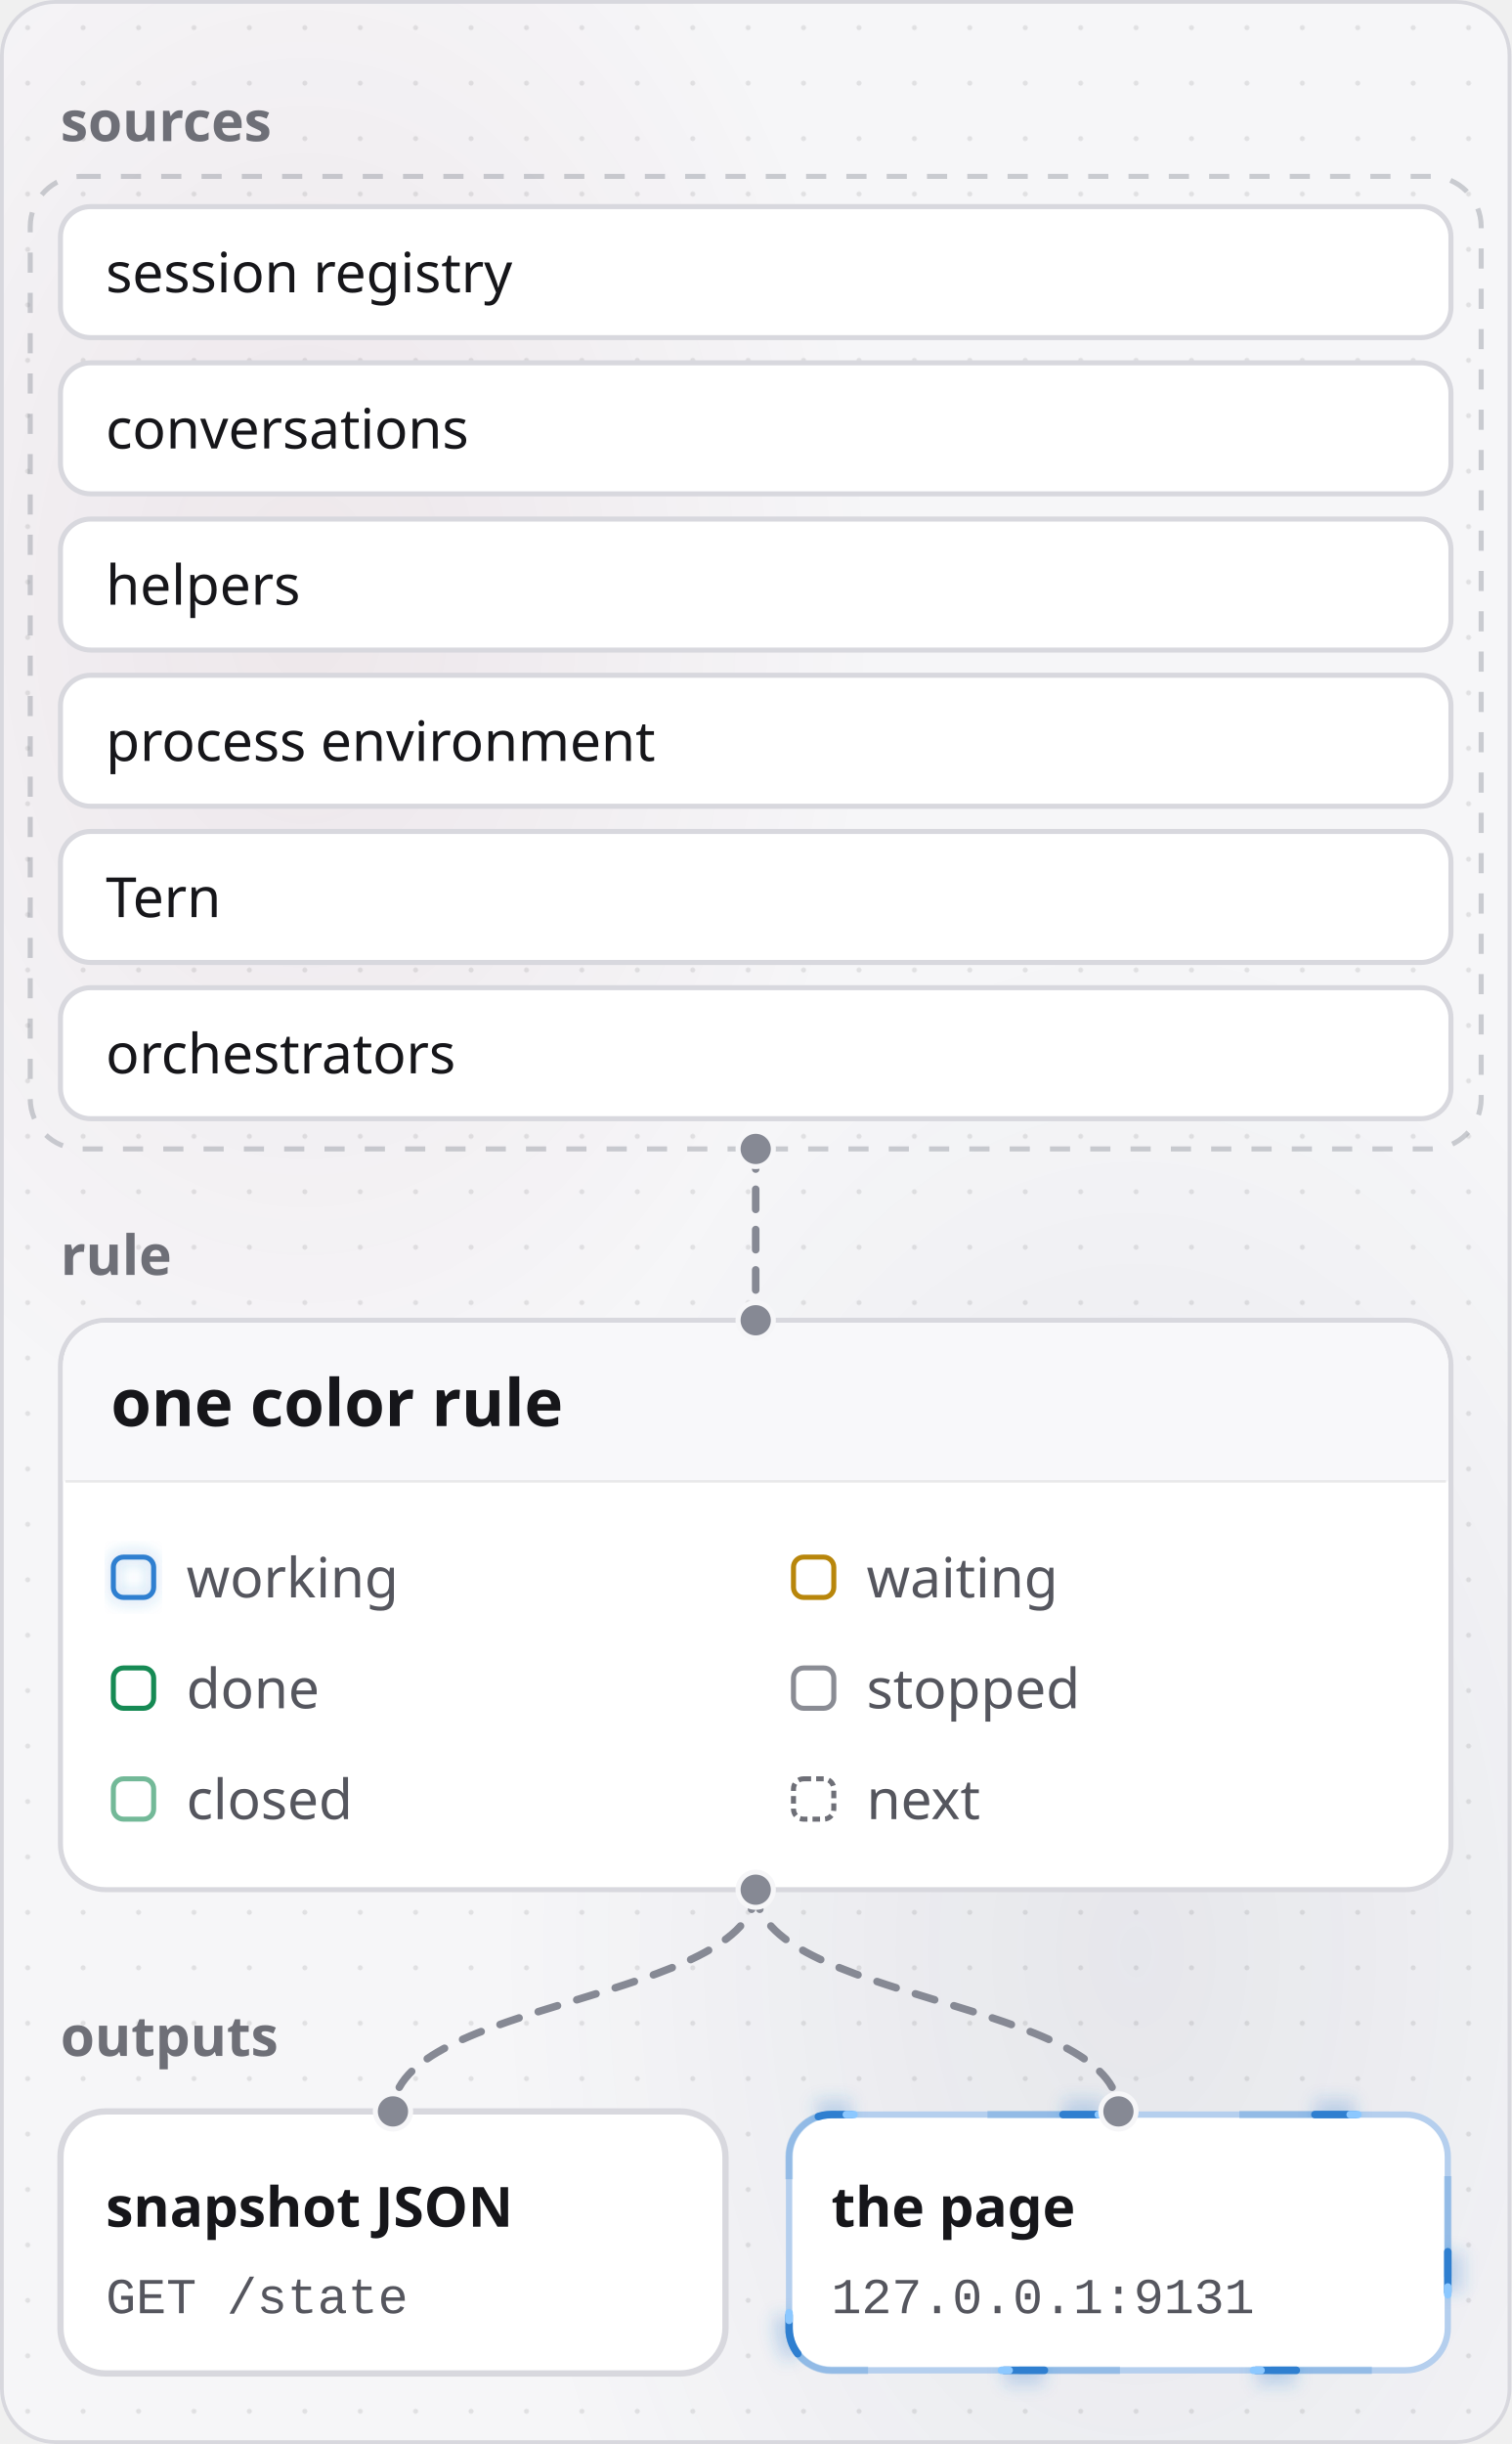
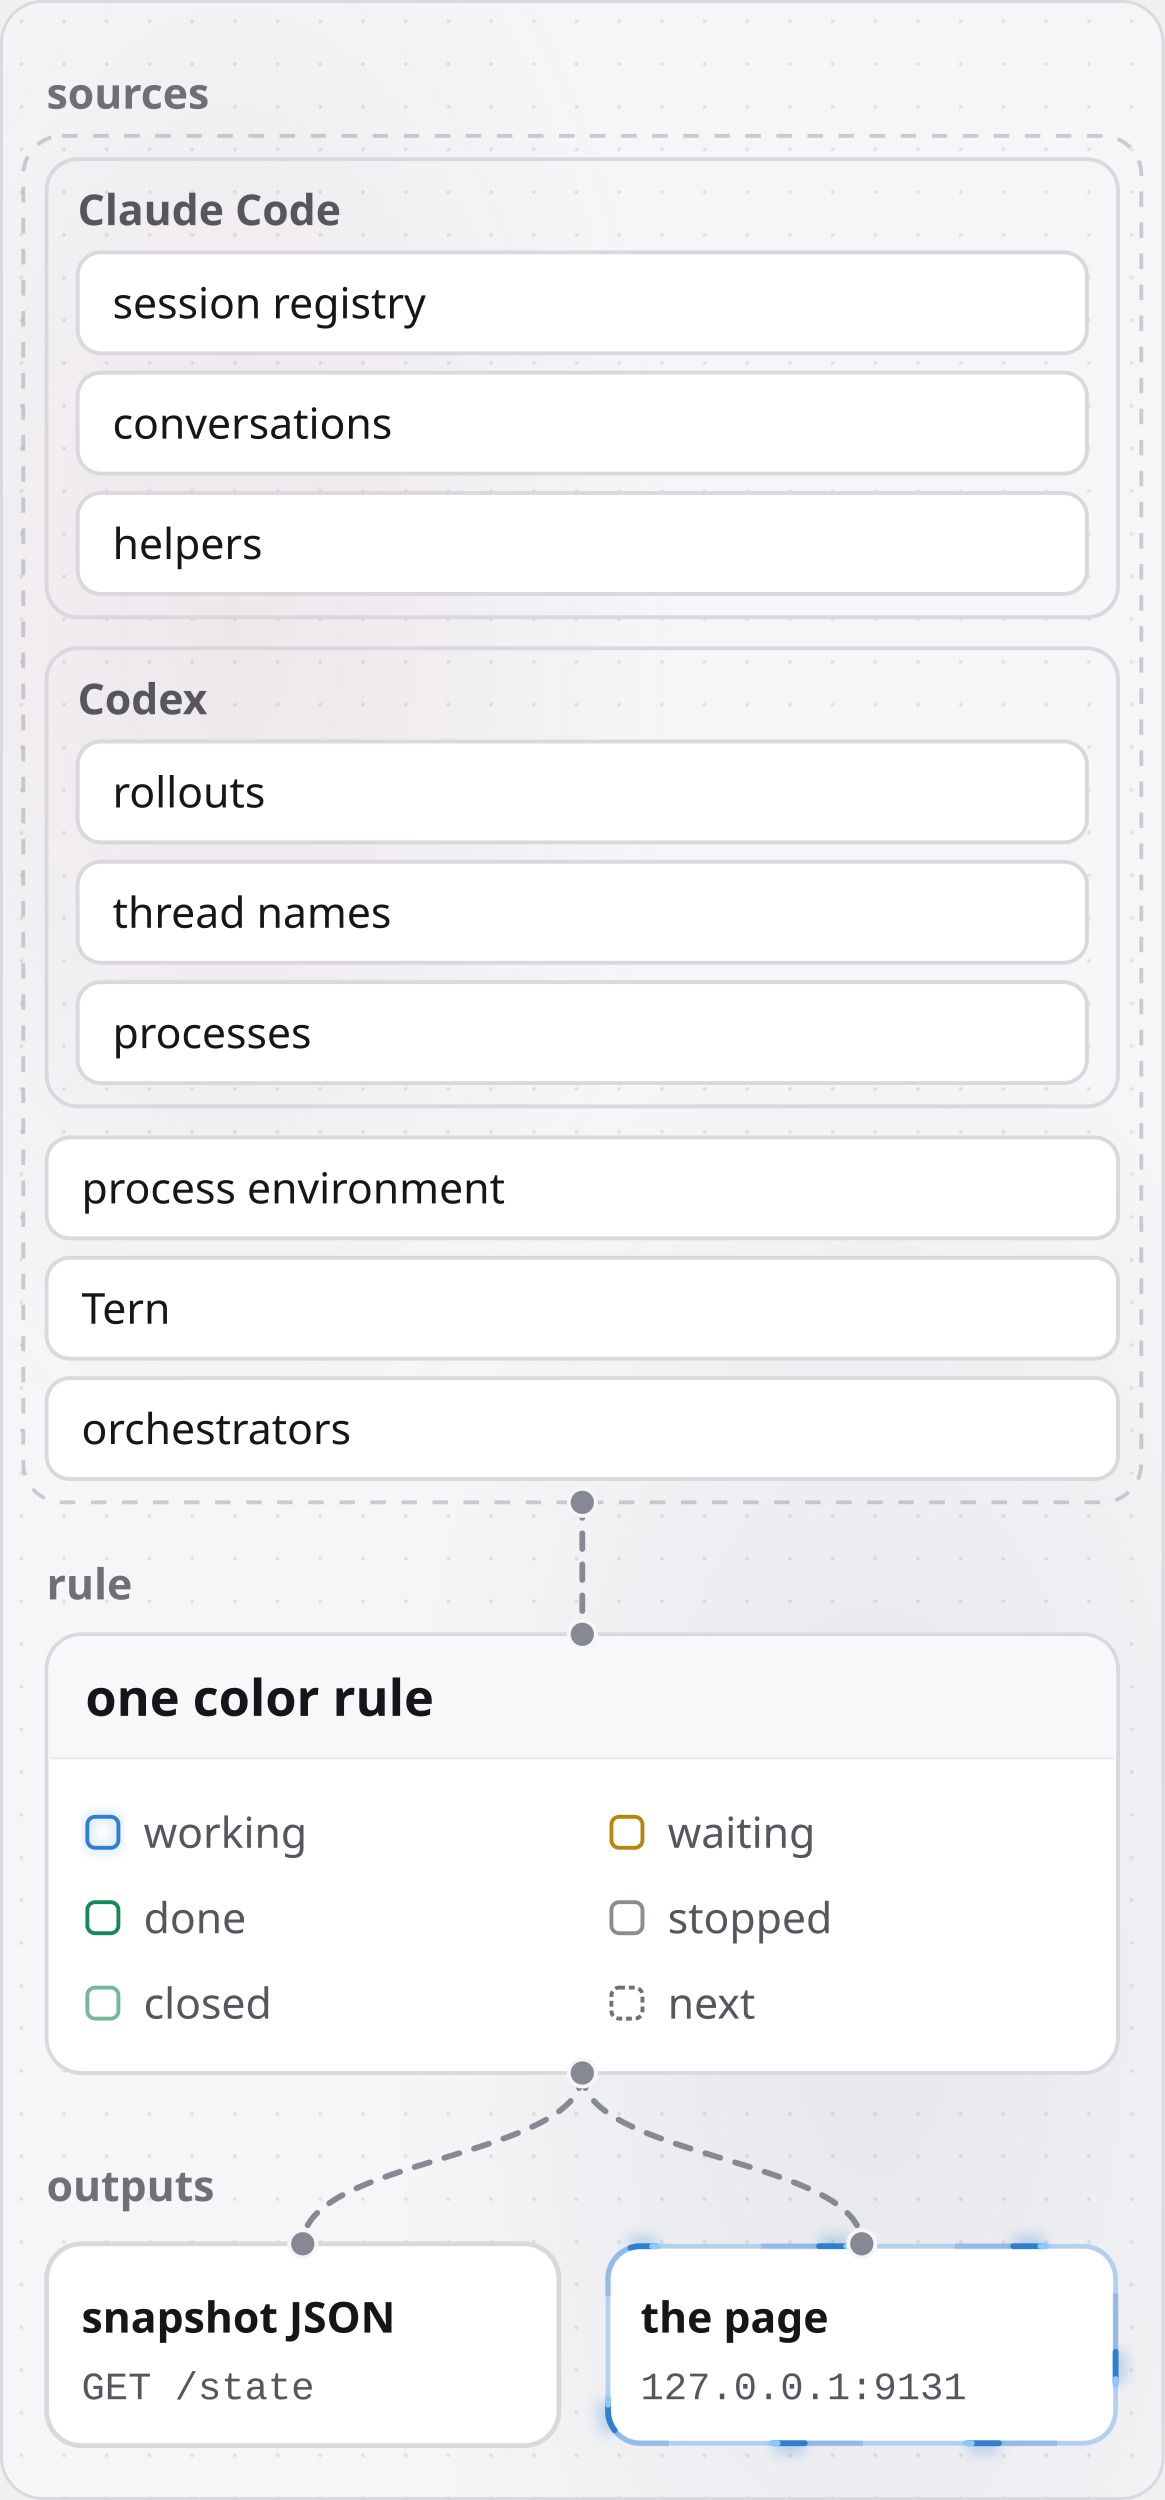
- <svg xmlns="http://www.w3.org/2000/svg" viewBox="0 0 600 970" width="600" height="970" role="img" aria-labelledby="t d">
+ <svg xmlns="http://www.w3.org/2000/svg" viewBox="0 0 600 1288" width="600" height="1288" role="img" aria-labelledby="t d">
  <style>text{font-family:-apple-system,BlinkMacSystemFont,'Segoe UI','Noto Sans',Helvetica,Arial,sans-serif}.mono{font-family:ui-monospace,SFMono-Regular,'SF Mono',Menlo,Consolas,'Liberation Mono',monospace}.num{font-variant-numeric:tabular-nums}@keyframes f0{0%,0%{stroke-dashoffset:3}40%,100%{stroke-dashoffset:-103}}.f0{animation:f0 6s cubic-bezier(.77,0,.175,1) infinite}@keyframes f1{0%,48%{stroke-dashoffset:3}88%,100%{stroke-dashoffset:-103}}.f1{animation:f1 6s cubic-bezier(.77,0,.175,1) infinite}@keyframes f2{0%,34%{opacity:0}42%{opacity:1}56%,100%{opacity:0}}.f2{opacity:0;animation:f2 6s cubic-bezier(.23,1,.32,1) infinite}@keyframes spin{from{stroke-dashoffset:100}to{stroke-dashoffset:0}}.spin{animation:spin 3s linear infinite}@keyframes spint{from{stroke-dashoffset:130}to{stroke-dashoffset:30}}.spint{animation:spint 3s linear infinite}@keyframes spinh{from{stroke-dashoffset:86}to{stroke-dashoffset:-14}}.spinh{animation:spinh 3s linear infinite}.ph1{animation-delay:-1.1s}.ph2{animation-delay:-2.2s}.phn1{animation-delay:-.2s}.phn2{animation-delay:-.4s}@media (prefers-reduced-motion:reduce){*{animation:none!important}}</style>
  <defs>
    <pattern id="dots" width="22" height="22" patternUnits="userSpaceOnUse">
      <circle cx="11" cy="11" r="1" fill="#0f0f1117" />
    </pattern>
    <radialGradient id="ga">
      <stop offset="0" stop-color="#7a1c3e12" />
      <stop offset=".7" stop-color="#7a1c3e00" />
    </radialGradient>
    <radialGradient id="gb">
      <stop offset="0" stop-color="#242e5614" />
      <stop offset=".7" stop-color="#242e5600" />
    </radialGradient>
    <filter id="glow" x="-20%" y="-40%" width="140%" height="180%">
      <feGaussianBlur stdDeviation="3" />
    </filter>
    <clipPath id="panel">
-       <rect width="600" height="970" rx="22" />
+       <rect width="600" height="1288" rx="22" />
    </clipPath>
  </defs>
  <g clip-path="url(#panel)">
-     <rect width="600" height="970" fill="#f6f6f8" />
-     <ellipse cx="120" cy="242.5" rx="330" ry="485" fill="url(#ga)" />
-     <ellipse cx="450" cy="776" rx="360" ry="582" fill="url(#gb)" />
-     <rect width="600" height="970" fill="url(#dots)" />
+     <rect width="600" height="1288" fill="#f6f6f8" />
+     <ellipse cx="120" cy="322" rx="330" ry="644" fill="url(#ga)" />
+     <ellipse cx="450" cy="1030.4" rx="360" ry="772.8" fill="url(#gb)" />
+     <rect width="600" height="1288" fill="url(#dots)" />
  </g>
-   <rect x=".75" y=".75" width="598.5" height="968.5" rx="21.25" fill="none" stroke="#d8d8de" stroke-width="1.5" />
-   <path d="M300,456 C300,490 300,490 300,524" fill="none" stroke="#868994" stroke-width="3" stroke-dasharray="8 8" stroke-linecap="round" />
-   <path d="M300,750 C300,794 156,794 156,838" fill="none" stroke="#868994" stroke-width="3" stroke-dasharray="8 8" stroke-linecap="round" />
-   <path d="M300,750 C300,794 444,794 444,838" fill="none" stroke="#868994" stroke-width="3" stroke-dasharray="8 8" stroke-linecap="round" />
+   <rect x=".75" y=".75" width="598.5" height="1286.5" rx="21.25" fill="none" stroke="#d8d8de" stroke-width="1.5" />
+   <path d="M300,774 C300,808 300,808 300,842" fill="none" stroke="#868994" stroke-width="3" stroke-dasharray="8 8" stroke-linecap="round" />
+   <path d="M300,1068 C300,1112 156,1112 156,1156" fill="none" stroke="#868994" stroke-width="3" stroke-dasharray="8 8" stroke-linecap="round" />
+   <path d="M300,1068 C300,1112 444,1112 444,1156" fill="none" stroke="#868994" stroke-width="3" stroke-dasharray="8 8" stroke-linecap="round" />
  <text x="24" y="56" font-size="22" font-weight="700" fill="#6e6f77" data-free="1">sources</text>
-   <rect x="24" y="82" width="552" height="52" rx="12" fill="#ffffff" stroke="#d8d8de" stroke-width="2" />
-   <text x="42" y="116" font-size="22" fill="#16161a" data-box="42,82,516,52">session registry</text>
-   <rect x="24" y="144" width="552" height="52" rx="12" fill="#ffffff" stroke="#d8d8de" stroke-width="2" />
-   <text x="42" y="178" font-size="22" fill="#16161a" data-box="42,144,516,52">conversations</text>
-   <rect x="24" y="206" width="552" height="52" rx="12" fill="#ffffff" stroke="#d8d8de" stroke-width="2" />
-   <text x="42" y="240" font-size="22" fill="#16161a" data-box="42,206,516,52">helpers</text>
-   <rect x="24" y="268" width="552" height="52" rx="12" fill="#ffffff" stroke="#d8d8de" stroke-width="2" />
-   <text x="42" y="302" font-size="22" fill="#16161a" data-box="42,268,516,52">process environment</text>
-   <rect x="24" y="330" width="552" height="52" rx="12" fill="#ffffff" stroke="#d8d8de" stroke-width="2" />
-   <text x="42" y="364" font-size="22" fill="#16161a" data-box="42,330,516,52">Tern</text>
-   <rect x="24" y="392" width="552" height="52" rx="12" fill="#ffffff" stroke="#d8d8de" stroke-width="2" />
-   <text x="42" y="426" font-size="22" fill="#16161a" data-box="42,392,516,52">orchestrators</text>
-   <rect x="12" y="70" width="576" height="386" rx="20" fill="none" stroke="#86899466" stroke-width="2" stroke-dasharray="8 8" />
-   <text x="24" y="506" font-size="22" font-weight="700" fill="#6e6f77" data-free="1">rule</text>
-   <rect x="24" y="524" width="552" height="226" rx="18" fill="#ffffff" stroke="#d8d8de" stroke-width="2" />
-   <path d="M25,588 V542 A17,17 0 0 1 42,525 H558 A17,17 0 0 1 575,542 V588 Z" fill="#f8f8fa" />
-   <line x1="26" y1="588" x2="574" y2="588" stroke="#0f0f1114" stroke-width="1" />
-   <text x="44" y="566" font-size="26" font-weight="700" fill="#16161a" data-box="44,524,512,64">one color rule</text>
-   <rect x="45" y="618" width="16" height="16" rx="4" fill="none" stroke="#2f7fd040" stroke-width="4" filter="url(#glow)" />
-   <rect x="45" y="618" width="16" height="16" rx="4" fill="none" stroke="#2f7fd0" stroke-width="2" />
-   <text x="74" y="634" font-size="22" fill="#55565e" data-box="74,612,230,30">working</text>
-   <rect x="315" y="618" width="16" height="16" rx="4" fill="none" stroke="#b8860b" stroke-width="2" />
-   <text x="344" y="634" font-size="22" fill="#55565e" data-box="344,612,230,30">waiting</text>
-   <rect x="45" y="662" width="16" height="16" rx="4" fill="none" stroke="#168a54" stroke-width="2" />
-   <text x="74" y="678" font-size="22" fill="#55565e" data-box="74,656,230,30">done</text>
-   <rect x="315" y="662" width="16" height="16" rx="4" fill="none" stroke="#8a8c94" stroke-width="2" />
-   <text x="344" y="678" font-size="22" fill="#55565e" data-box="344,656,230,30">stopped</text>
-   <rect x="45" y="706" width="16" height="16" rx="4" fill="none" stroke="#168a54" stroke-width="2" opacity=".6" />
-   <text x="74" y="722" font-size="22" fill="#55565e" data-box="74,700,230,30">closed</text>
-   <rect x="315" y="706" width="16" height="16" rx="4" fill="none" stroke="#6e6f77" stroke-width="2" stroke-dasharray="3 2" />
-   <text x="344" y="722" font-size="22" fill="#55565e" data-box="344,700,230,30">next</text>
-   <path d="M42,525 H558 A17,17 0 0 1 575,542 V732 A17,17 0 0 1 558,749 H42 A17,17 0 0 1 25,732 V542 A17,17 0 0 1 42,525 Z" fill="none" stroke="#2f7fd0" stroke-width="3" class="f2" />
-   <text x="24" y="816" font-size="22" font-weight="700" fill="#6e6f77" data-free="1">outputs</text>
-   <rect x="24" y="838" width="264" height="104" rx="18" fill="#ffffff" stroke="#d8d8de" stroke-width="2.5" />
-   <text x="42" y="883.76" font-size="22" font-weight="700" fill="#16161a" data-box="42,838,228,52">snapshot JSON</text>
-   <text x="42" y="918.08" font-size="20" class="mono" fill="#55565e" data-box="42,890,228,52">GET /state</text>
-   <rect x="312" y="838" width="264" height="104" rx="18" fill="#b5cfee" />
-   <path d="M330,839.25 H558 A16.75,16.75 0 0 1 574.75,856 V924 A16.75,16.75 0 0 1 558,940.75 H330 A16.75,16.75 0 0 1 313.25,924 V856 A16.75,16.75 0 0 1 330,839.25 Z" pathLength="100" stroke-dasharray="16 84" stroke-dashoffset="8" class="spin ph1" fill="none" stroke="#2f7fd040" stroke-width="12" filter="url(#glow)" />
-   <rect x="314.5" y="840.5" width="259" height="99" rx="15.5" fill="#ffffff" />
-   <path d="M330,839.25 H558 A16.75,16.75 0 0 1 574.75,856 V924 A16.75,16.75 0 0 1 558,940.75 H330 A16.75,16.75 0 0 1 313.25,924 V856 A16.75,16.75 0 0 1 330,839.25 Z" pathLength="100" stroke-dasharray="40 60" stroke-dashoffset="38" class="spint ph1" fill="none" stroke="#2f7fd040" stroke-width="3" />
-   <path d="M330,839.25 H558 A16.75,16.75 0 0 1 574.75,856 V924 A16.75,16.75 0 0 1 558,940.75 H330 A16.75,16.75 0 0 1 313.25,924 V856 A16.75,16.75 0 0 1 330,839.25 Z" pathLength="100" stroke-dasharray="16 84" stroke-dashoffset="8" class="spin ph1" fill="none" stroke="#2f7fd0" stroke-width="3" stroke-linecap="round" />
-   <path d="M330,839.25 H558 A16.75,16.75 0 0 1 574.75,856 V924 A16.75,16.75 0 0 1 558,940.75 H330 A16.75,16.75 0 0 1 313.25,924 V856 A16.75,16.75 0 0 1 330,839.25 Z" pathLength="100" stroke-dasharray="3 97" stroke-dashoffset="-6" class="spinh ph1" fill="none" stroke="#8cc8ff" stroke-width="3" stroke-linecap="round" />
-   <text x="330" y="883.76" font-size="22" font-weight="700" fill="#16161a" data-box="330,838,228,52">the page</text>
-   <text x="330" y="918.08" font-size="20" class="mono" fill="#55565e" data-box="330,890,228,52">127.0.0.1:9131</text>
-   <path d="M300,456 C300,490 300,490 300,524" pathLength="100" stroke-dasharray="1 300" stroke-dashoffset="3" class="f0" fill="none" stroke="#2f7fd0" stroke-width="9" stroke-linecap="round" />
-   <path d="M300,750 C300,794 156,794 156,838" pathLength="100" stroke-dasharray="1 300" stroke-dashoffset="3" class="f1" fill="none" stroke="#2f7fd0" stroke-width="9" stroke-linecap="round" />
-   <path d="M300,750 C300,794 444,794 444,838" pathLength="100" stroke-dasharray="1 300" stroke-dashoffset="3" class="f1" fill="none" stroke="#2f7fd0" stroke-width="9" stroke-linecap="round" />
-   <circle cx="300" cy="456" r="7" fill="#868994" stroke="#f6f6f8" stroke-width="2" />
-   <circle cx="300" cy="524" r="7" fill="#868994" stroke="#f6f6f8" stroke-width="2" />
-   <circle cx="300" cy="750" r="7" fill="#868994" stroke="#f6f6f8" stroke-width="2" />
-   <circle cx="156" cy="838" r="7" fill="#868994" stroke="#f6f6f8" stroke-width="2" />
-   <circle cx="444" cy="838" r="7" fill="#868994" stroke="#f6f6f8" stroke-width="2" />
+   <rect x="24" y="82" width="552" height="236" rx="16" fill="none" stroke="#d8d8de" stroke-width="2" />
+   <text x="40" y="116" font-size="22" font-weight="700" fill="#55565e" data-box="40,82,520,48">Claude Code</text>
+   <rect x="40" y="130" width="520" height="52" rx="12" fill="#ffffff" stroke="#d8d8de" stroke-width="2" />
+   <text x="58" y="164" font-size="22" fill="#16161a" data-box="58,130,484,52">session registry</text>
+   <rect x="40" y="192" width="520" height="52" rx="12" fill="#ffffff" stroke="#d8d8de" stroke-width="2" />
+   <text x="58" y="226" font-size="22" fill="#16161a" data-box="58,192,484,52">conversations</text>
+   <rect x="40" y="254" width="520" height="52" rx="12" fill="#ffffff" stroke="#d8d8de" stroke-width="2" />
+   <text x="58" y="288" font-size="22" fill="#16161a" data-box="58,254,484,52">helpers</text>
+   <rect x="24" y="334" width="552" height="236" rx="16" fill="none" stroke="#d8d8de" stroke-width="2" />
+   <text x="40" y="368" font-size="22" font-weight="700" fill="#55565e" data-box="40,334,520,48">Codex</text>
+   <rect x="40" y="382" width="520" height="52" rx="12" fill="#ffffff" stroke="#d8d8de" stroke-width="2" />
+   <text x="58" y="416" font-size="22" fill="#16161a" data-box="58,382,484,52">rollouts</text>
+   <rect x="40" y="444" width="520" height="52" rx="12" fill="#ffffff" stroke="#d8d8de" stroke-width="2" />
+   <text x="58" y="478" font-size="22" fill="#16161a" data-box="58,444,484,52">thread names</text>
+   <rect x="40" y="506" width="520" height="52" rx="12" fill="#ffffff" stroke="#d8d8de" stroke-width="2" />
+   <text x="58" y="540" font-size="22" fill="#16161a" data-box="58,506,484,52">processes</text>
+   <rect x="24" y="586" width="552" height="52" rx="12" fill="#ffffff" stroke="#d8d8de" stroke-width="2" />
+   <text x="42" y="620" font-size="22" fill="#16161a" data-box="42,586,516,52">process environment</text>
+   <rect x="24" y="648" width="552" height="52" rx="12" fill="#ffffff" stroke="#d8d8de" stroke-width="2" />
+   <text x="42" y="682" font-size="22" fill="#16161a" data-box="42,648,516,52">Tern</text>
+   <rect x="24" y="710" width="552" height="52" rx="12" fill="#ffffff" stroke="#d8d8de" stroke-width="2" />
+   <text x="42" y="744" font-size="22" fill="#16161a" data-box="42,710,516,52">orchestrators</text>
+   <rect x="12" y="70" width="576" height="704" rx="20" fill="none" stroke="#86899466" stroke-width="2" stroke-dasharray="8 8" />
+   <text x="24" y="824" font-size="22" font-weight="700" fill="#6e6f77" data-free="1">rule</text>
+   <rect x="24" y="842" width="552" height="226" rx="18" fill="#ffffff" stroke="#d8d8de" stroke-width="2" />
+   <path d="M25,906 V860 A17,17 0 0 1 42,843 H558 A17,17 0 0 1 575,860 V906 Z" fill="#f8f8fa" />
+   <line x1="26" y1="906" x2="574" y2="906" stroke="#0f0f1114" stroke-width="1" />
+   <text x="44" y="884" font-size="26" font-weight="700" fill="#16161a" data-box="44,842,512,64">one color rule</text>
+   <rect x="45" y="936" width="16" height="16" rx="4" fill="none" stroke="#2f7fd040" stroke-width="4" filter="url(#glow)" />
+   <rect x="45" y="936" width="16" height="16" rx="4" fill="none" stroke="#2f7fd0" stroke-width="2" />
+   <text x="74" y="952" font-size="22" fill="#55565e" data-box="74,930,230,30">working</text>
+   <rect x="315" y="936" width="16" height="16" rx="4" fill="none" stroke="#b8860b" stroke-width="2" />
+   <text x="344" y="952" font-size="22" fill="#55565e" data-box="344,930,230,30">waiting</text>
+   <rect x="45" y="980" width="16" height="16" rx="4" fill="none" stroke="#168a54" stroke-width="2" />
+   <text x="74" y="996" font-size="22" fill="#55565e" data-box="74,974,230,30">done</text>
+   <rect x="315" y="980" width="16" height="16" rx="4" fill="none" stroke="#8a8c94" stroke-width="2" />
+   <text x="344" y="996" font-size="22" fill="#55565e" data-box="344,974,230,30">stopped</text>
+   <rect x="45" y="1024" width="16" height="16" rx="4" fill="none" stroke="#168a54" stroke-width="2" opacity=".6" />
+   <text x="74" y="1040" font-size="22" fill="#55565e" data-box="74,1018,230,30">closed</text>
+   <rect x="315" y="1024" width="16" height="16" rx="4" fill="none" stroke="#6e6f77" stroke-width="2" stroke-dasharray="3 2" />
+   <text x="344" y="1040" font-size="22" fill="#55565e" data-box="344,1018,230,30">next</text>
+   <path d="M42,843 H558 A17,17 0 0 1 575,860 V1050 A17,17 0 0 1 558,1067 H42 A17,17 0 0 1 25,1050 V860 A17,17 0 0 1 42,843 Z" fill="none" stroke="#2f7fd0" stroke-width="3" class="f2" />
+   <text x="24" y="1134" font-size="22" font-weight="700" fill="#6e6f77" data-free="1">outputs</text>
+   <rect x="24" y="1156" width="264" height="104" rx="18" fill="#ffffff" stroke="#d8d8de" stroke-width="2.5" />
+   <text x="42" y="1201.76" font-size="22" font-weight="700" fill="#16161a" data-box="42,1156,228,52">snapshot JSON</text>
+   <text x="42" y="1236.08" font-size="20" class="mono" fill="#55565e" data-box="42,1208,228,52">GET /state</text>
+   <rect x="312" y="1156" width="264" height="104" rx="18" fill="#b5cfee" />
+   <path d="M330,1157.25 H558 A16.75,16.75 0 0 1 574.75,1174 V1242 A16.75,16.75 0 0 1 558,1258.75 H330 A16.75,16.75 0 0 1 313.25,1242 V1174 A16.75,16.75 0 0 1 330,1157.25 Z" pathLength="100" stroke-dasharray="16 84" stroke-dashoffset="8" class="spin ph1" fill="none" stroke="#2f7fd040" stroke-width="12" filter="url(#glow)" />
+   <rect x="314.5" y="1158.5" width="259" height="99" rx="15.5" fill="#ffffff" />
+   <path d="M330,1157.25 H558 A16.75,16.75 0 0 1 574.75,1174 V1242 A16.75,16.75 0 0 1 558,1258.75 H330 A16.75,16.75 0 0 1 313.25,1242 V1174 A16.75,16.75 0 0 1 330,1157.25 Z" pathLength="100" stroke-dasharray="40 60" stroke-dashoffset="38" class="spint ph1" fill="none" stroke="#2f7fd040" stroke-width="3" />
+   <path d="M330,1157.25 H558 A16.75,16.75 0 0 1 574.75,1174 V1242 A16.75,16.75 0 0 1 558,1258.75 H330 A16.75,16.75 0 0 1 313.25,1242 V1174 A16.75,16.75 0 0 1 330,1157.25 Z" pathLength="100" stroke-dasharray="16 84" stroke-dashoffset="8" class="spin ph1" fill="none" stroke="#2f7fd0" stroke-width="3" stroke-linecap="round" />
+   <path d="M330,1157.25 H558 A16.75,16.75 0 0 1 574.75,1174 V1242 A16.75,16.75 0 0 1 558,1258.75 H330 A16.75,16.75 0 0 1 313.25,1242 V1174 A16.75,16.75 0 0 1 330,1157.25 Z" pathLength="100" stroke-dasharray="3 97" stroke-dashoffset="-6" class="spinh ph1" fill="none" stroke="#8cc8ff" stroke-width="3" stroke-linecap="round" />
+   <text x="330" y="1201.76" font-size="22" font-weight="700" fill="#16161a" data-box="330,1156,228,52">the page</text>
+   <text x="330" y="1236.08" font-size="20" class="mono" fill="#55565e" data-box="330,1208,228,52">127.0.0.1:9131</text>
+   <path d="M300,774 C300,808 300,808 300,842" pathLength="100" stroke-dasharray="1 300" stroke-dashoffset="3" class="f0" fill="none" stroke="#2f7fd0" stroke-width="9" stroke-linecap="round" />
+   <path d="M300,1068 C300,1112 156,1112 156,1156" pathLength="100" stroke-dasharray="1 300" stroke-dashoffset="3" class="f1" fill="none" stroke="#2f7fd0" stroke-width="9" stroke-linecap="round" />
+   <path d="M300,1068 C300,1112 444,1112 444,1156" pathLength="100" stroke-dasharray="1 300" stroke-dashoffset="3" class="f1" fill="none" stroke="#2f7fd0" stroke-width="9" stroke-linecap="round" />
+   <circle cx="300" cy="774" r="7" fill="#868994" stroke="#f6f6f8" stroke-width="2" />
+   <circle cx="300" cy="842" r="7" fill="#868994" stroke="#f6f6f8" stroke-width="2" />
+   <circle cx="300" cy="1068" r="7" fill="#868994" stroke="#f6f6f8" stroke-width="2" />
+   <circle cx="156" cy="1156" r="7" fill="#868994" stroke="#f6f6f8" stroke-width="2" />
+   <circle cx="444" cy="1156" r="7" fill="#868994" stroke="#f6f6f8" stroke-width="2" />
</svg>
